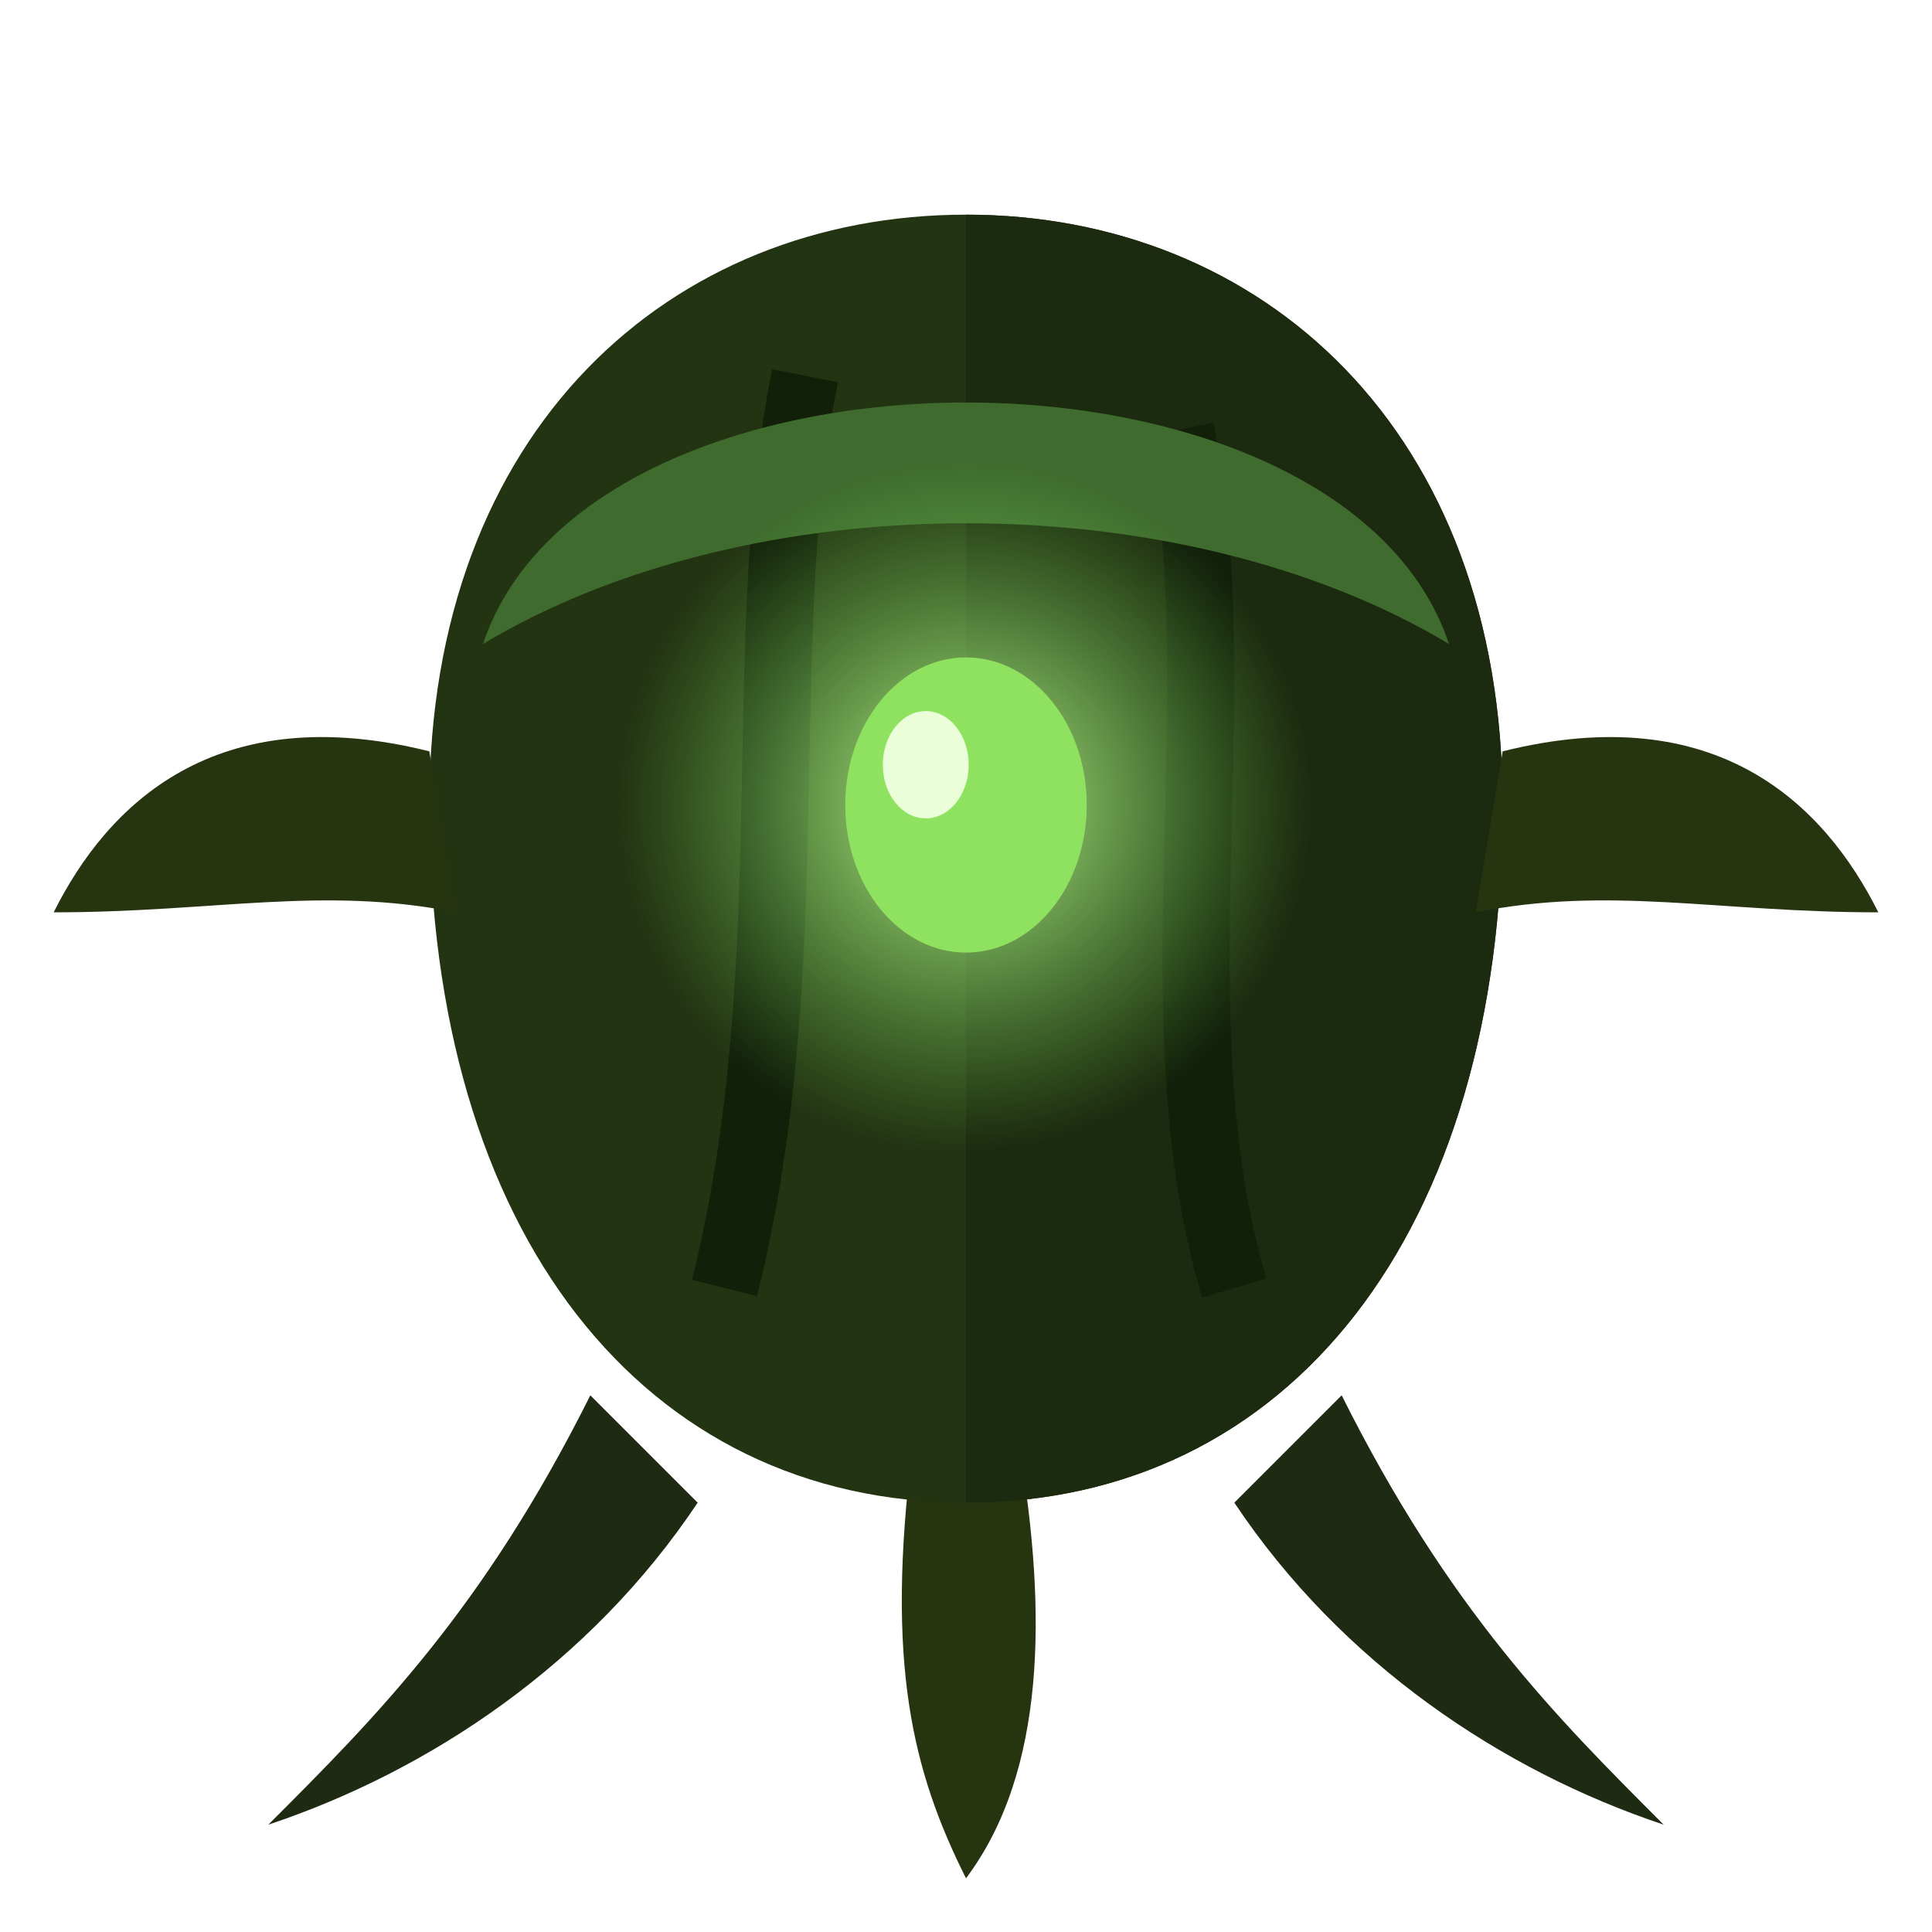
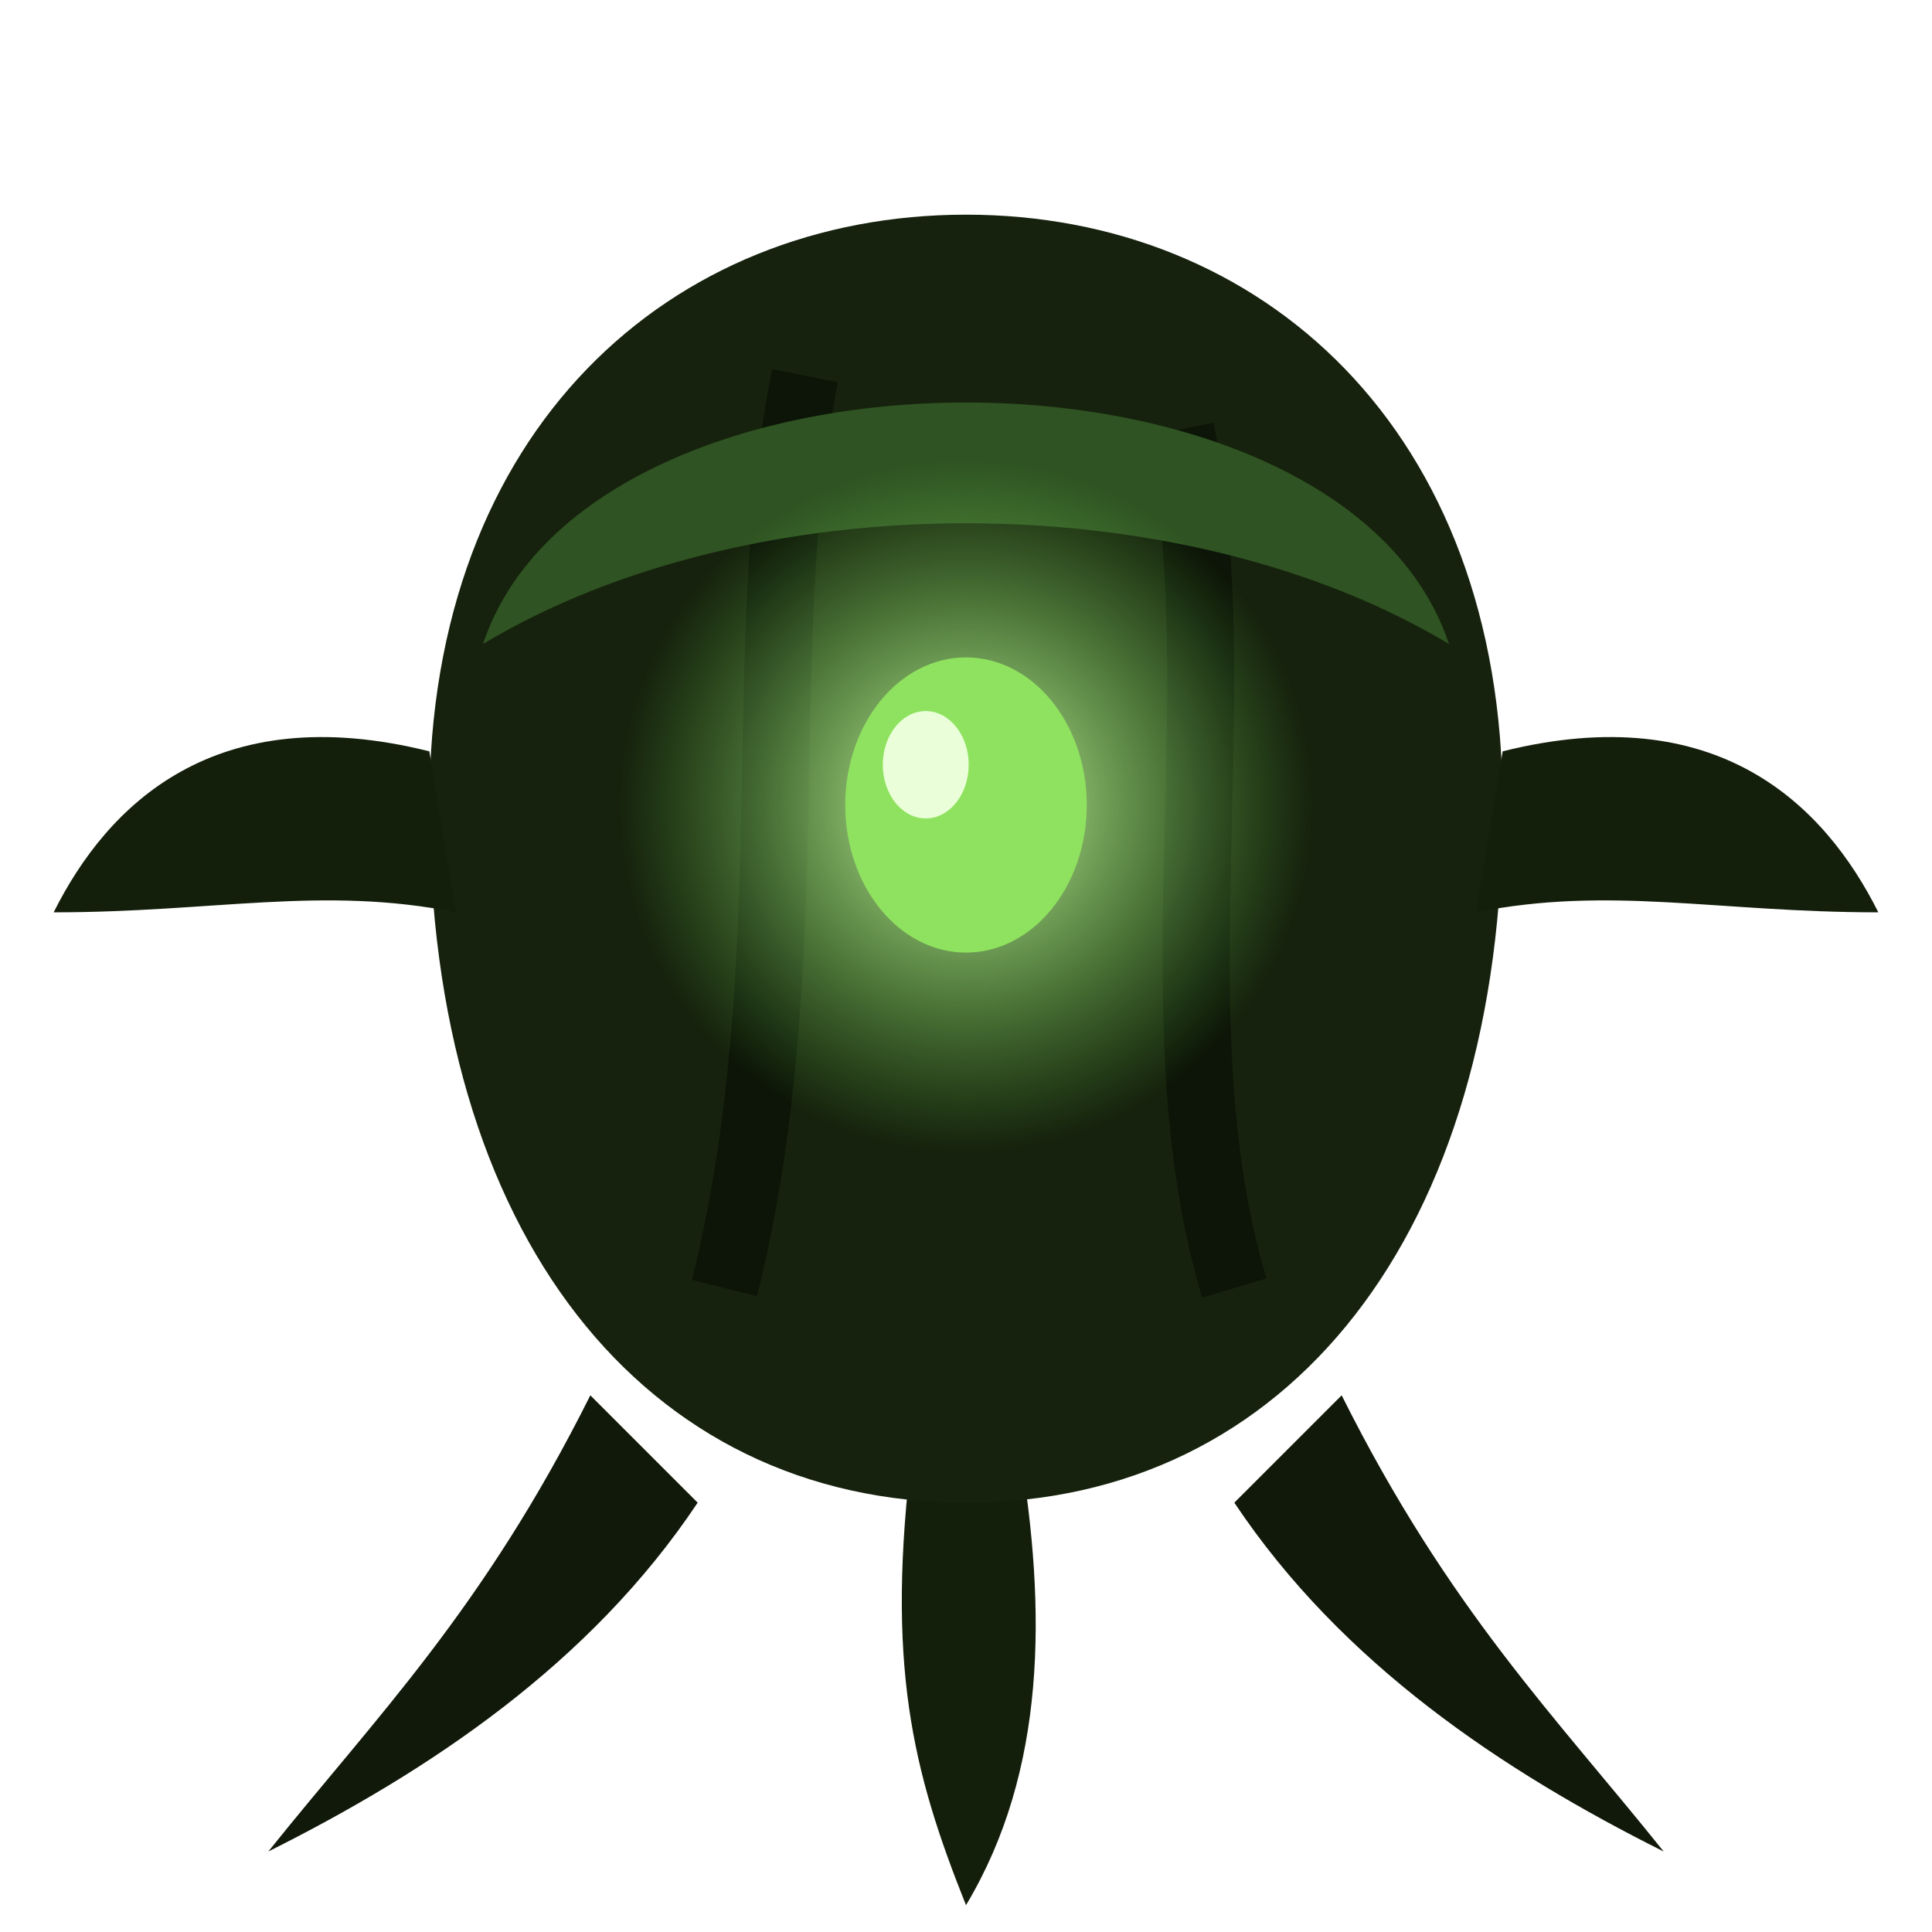
<svg xmlns="http://www.w3.org/2000/svg" width="72" height="72" viewBox="0 0 72 72">
  <defs>
    <radialGradient id="olhoRaiz" cx="50%" cy="50%" r="50%">
-       <stop offset="0%" stop-color="#c7ff9a" stop-opacity="0.95" />
+       <stop offset="0%" stop-color="#d4ffab" stop-opacity="1" />
      <stop offset="100%" stop-color="#6fd84f" stop-opacity="0" />
    </radialGradient>
  </defs>
-   <path d="M22 52 C18 60 14 64 10 68 C16 66 22 62 26 56 Z" fill="#1e2b12" />
-   <path d="M50 52 C54 60 58 64 62 68 C56 66 50 62 46 56 Z" fill="#1e2b12" />
-   <path d="M34 54 C33 62 34 66 36 70 C39 66 39 60 38 54 Z" fill="#26340f" />
-   <path d="M16 30 C16 16 25 8 36 8 C47 8 56 16 56 30 C56 46 48 56 36 56 C24 56 16 46 16 30 Z" fill="#233413" />
-   <path d="M36 8 C47 8 56 16 56 30 C56 46 48 56 36 56 Z" fill="#1c2a0f" />
-   <path d="M30 14 C28 24 30 36 27 48" stroke="#12200a" stroke-width="2.5" fill="none" />
-   <path d="M44 16 C46 26 43 38 46 48" stroke="#12200a" stroke-width="2.5" fill="none" />
-   <path d="M16 28 C8 26 4 30 2 34 C8 34 12 33 17 34 Z" fill="#26340f" />
-   <path d="M56 28 C64 26 68 30 70 34 C64 34 60 33 55 34 Z" fill="#26340f" />
-   <path d="M18 24 C22 12 50 12 54 24 C44 18 28 18 18 24 Z" fill="#3f6b2e" />
+   <path d="M22 52 C18 60 14 64 10 69 C16 66 22 62 26 56 Z" fill="#11190a" />
+   <path d="M50 52 C54 60 58 64 62 69 C56 66 50 62 46 56 Z" fill="#11190a" />
+   <path d="M34 54 C33 62 34 66 36 71 C39 66 39 60 38 54 Z" fill="#141f0b" />
+   <path d="M16 30 C16 16 25 8 36 8 C47 8 56 16 56 30 C56 46 48 56 36 56 C24 56 16 46 16 30 Z" fill="#16220d" />
+   <path d="M30 14 C28 24 30 36 27 48" stroke="#0c1507" stroke-width="2.5" fill="none" />
+   <path d="M44 16 C46 26 43 38 46 48" stroke="#0c1507" stroke-width="2.5" fill="none" />
+   <path d="M16 28 C8 26 4 30 2 34 C8 34 12 33 17 34 Z" fill="#141f0b" />
+   <path d="M56 28 C64 26 68 30 70 34 C64 34 60 33 55 34 Z" fill="#141f0b" />
+   <path d="M18 24 C22 12 50 12 54 24 C44 18 28 18 18 24 Z" fill="#2f5322" />
  <circle cx="36" cy="30" r="13" fill="url(#olhoRaiz)" />
  <ellipse cx="36" cy="30" rx="4.5" ry="5.5" fill="#8fe25f" />
  <ellipse cx="34.5" cy="28.5" rx="1.6" ry="2" fill="#eaffd9" />
</svg>
